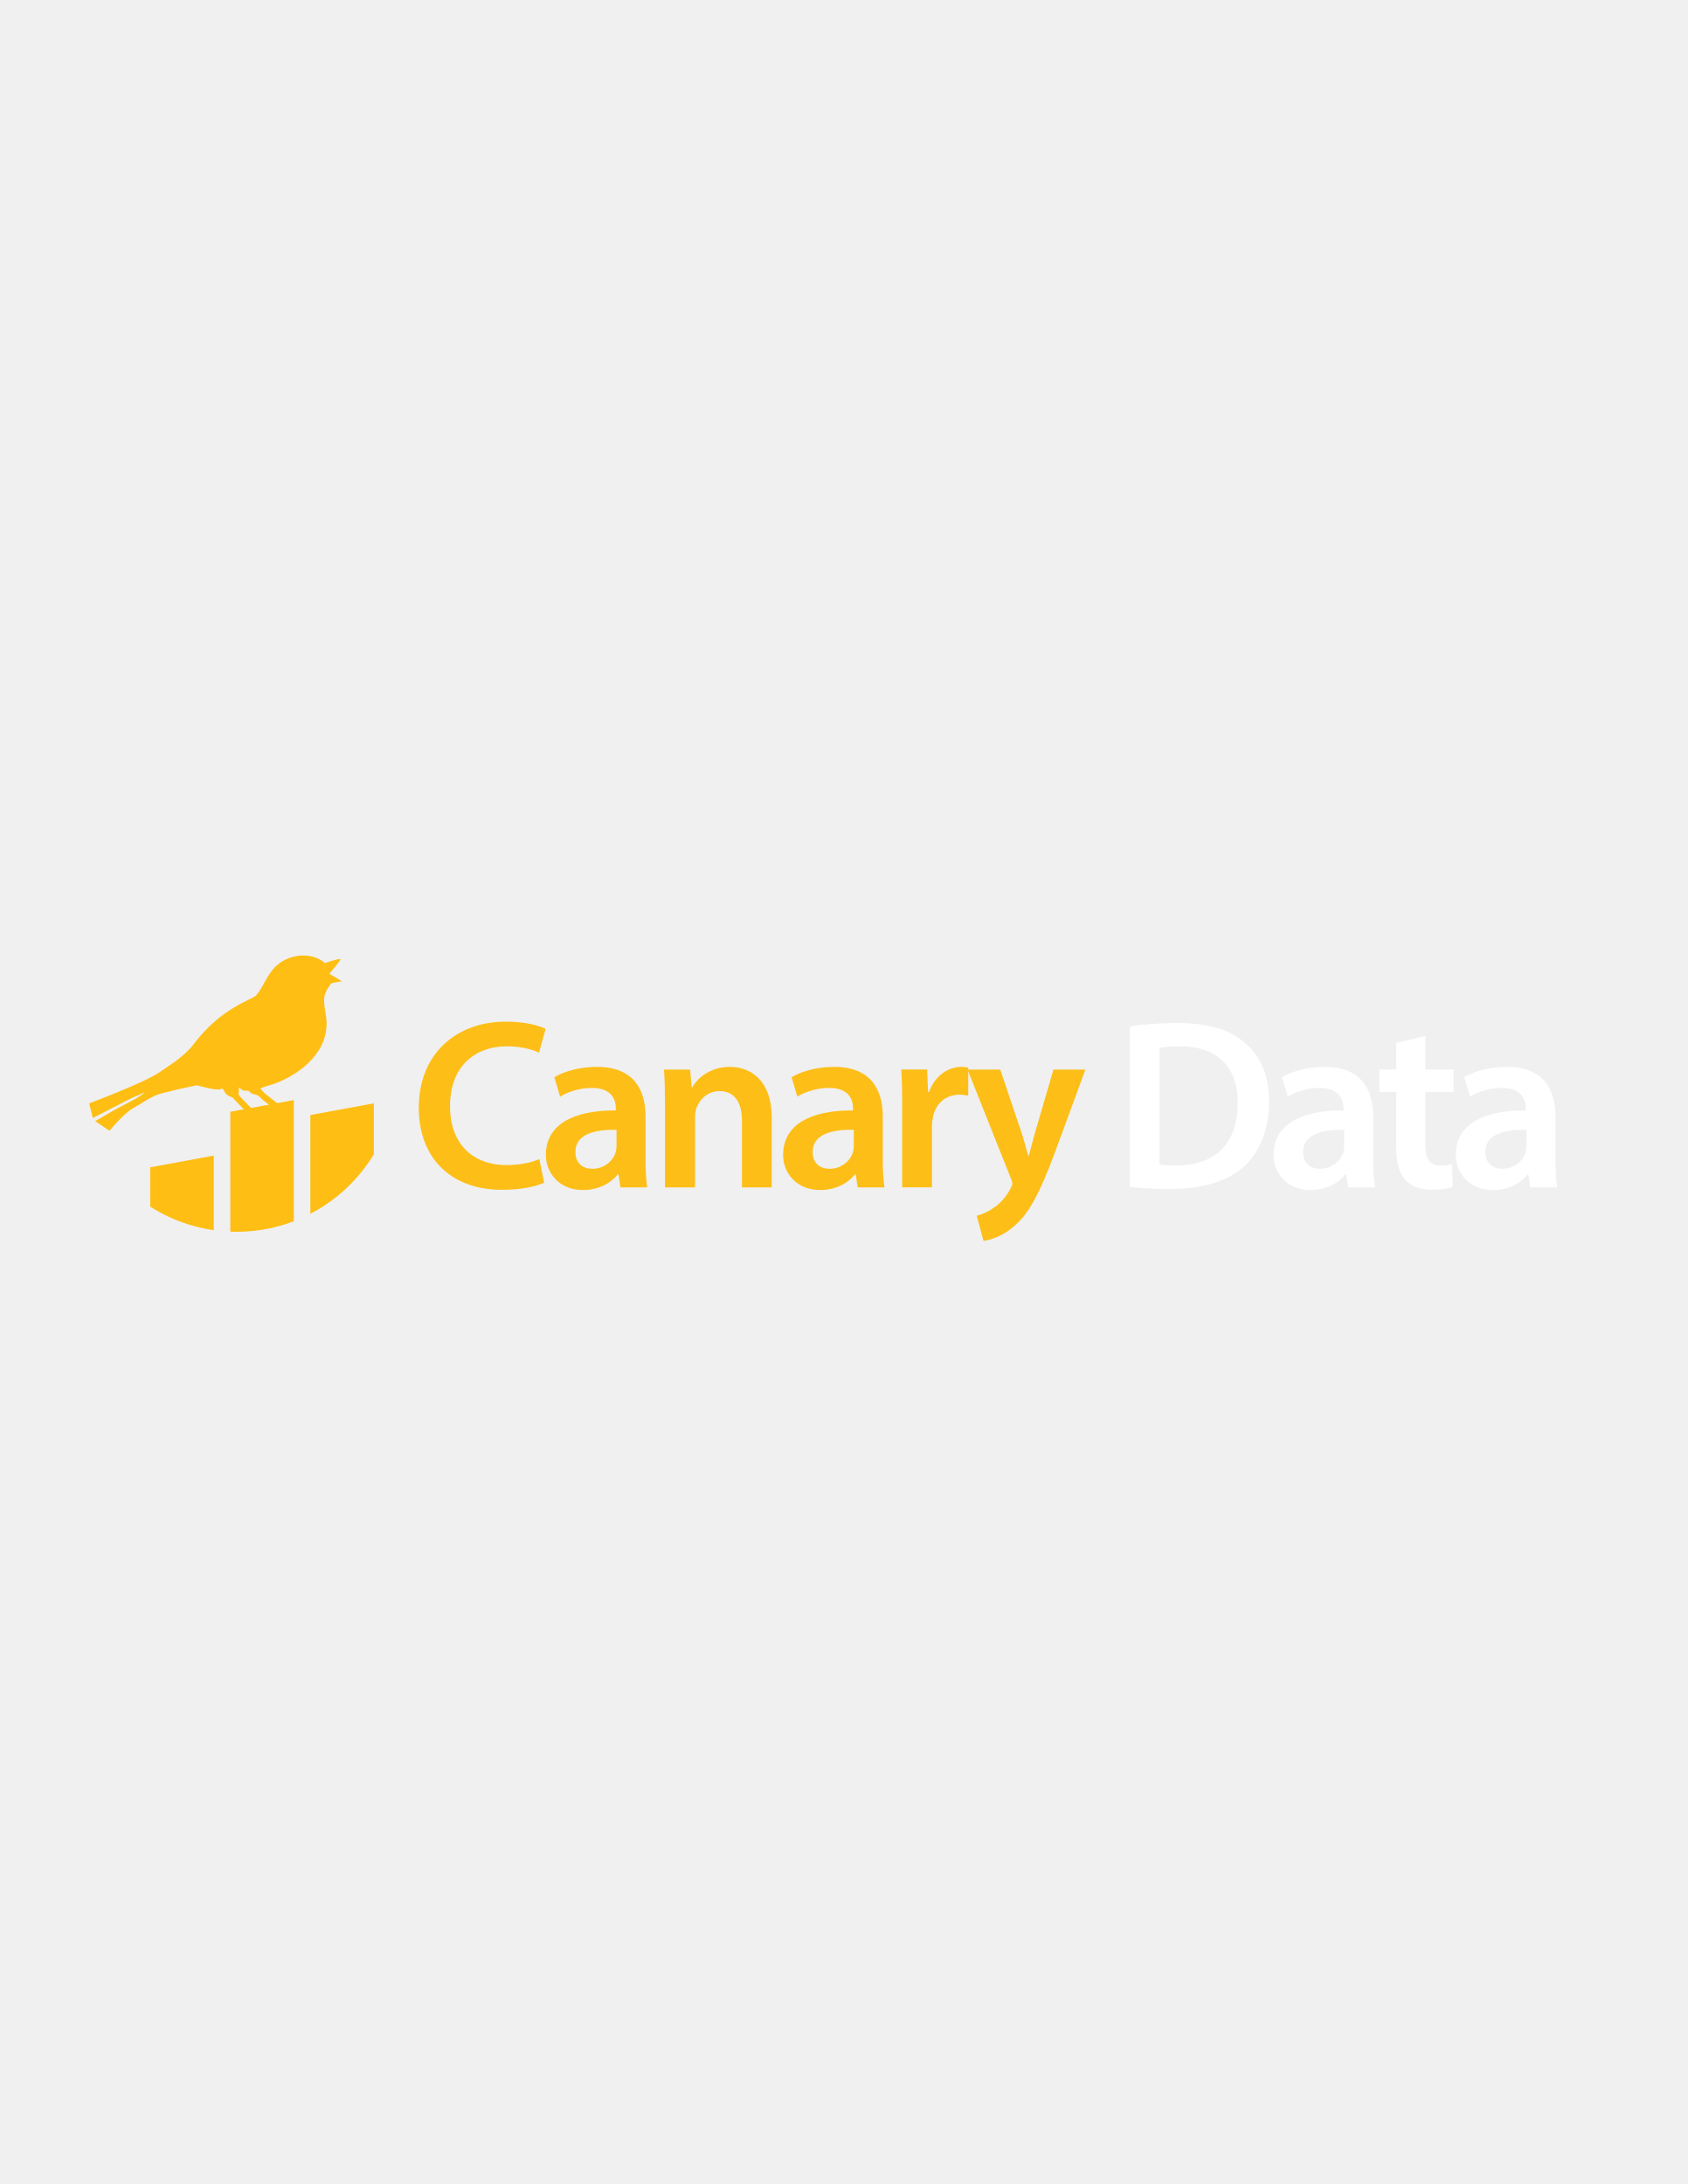
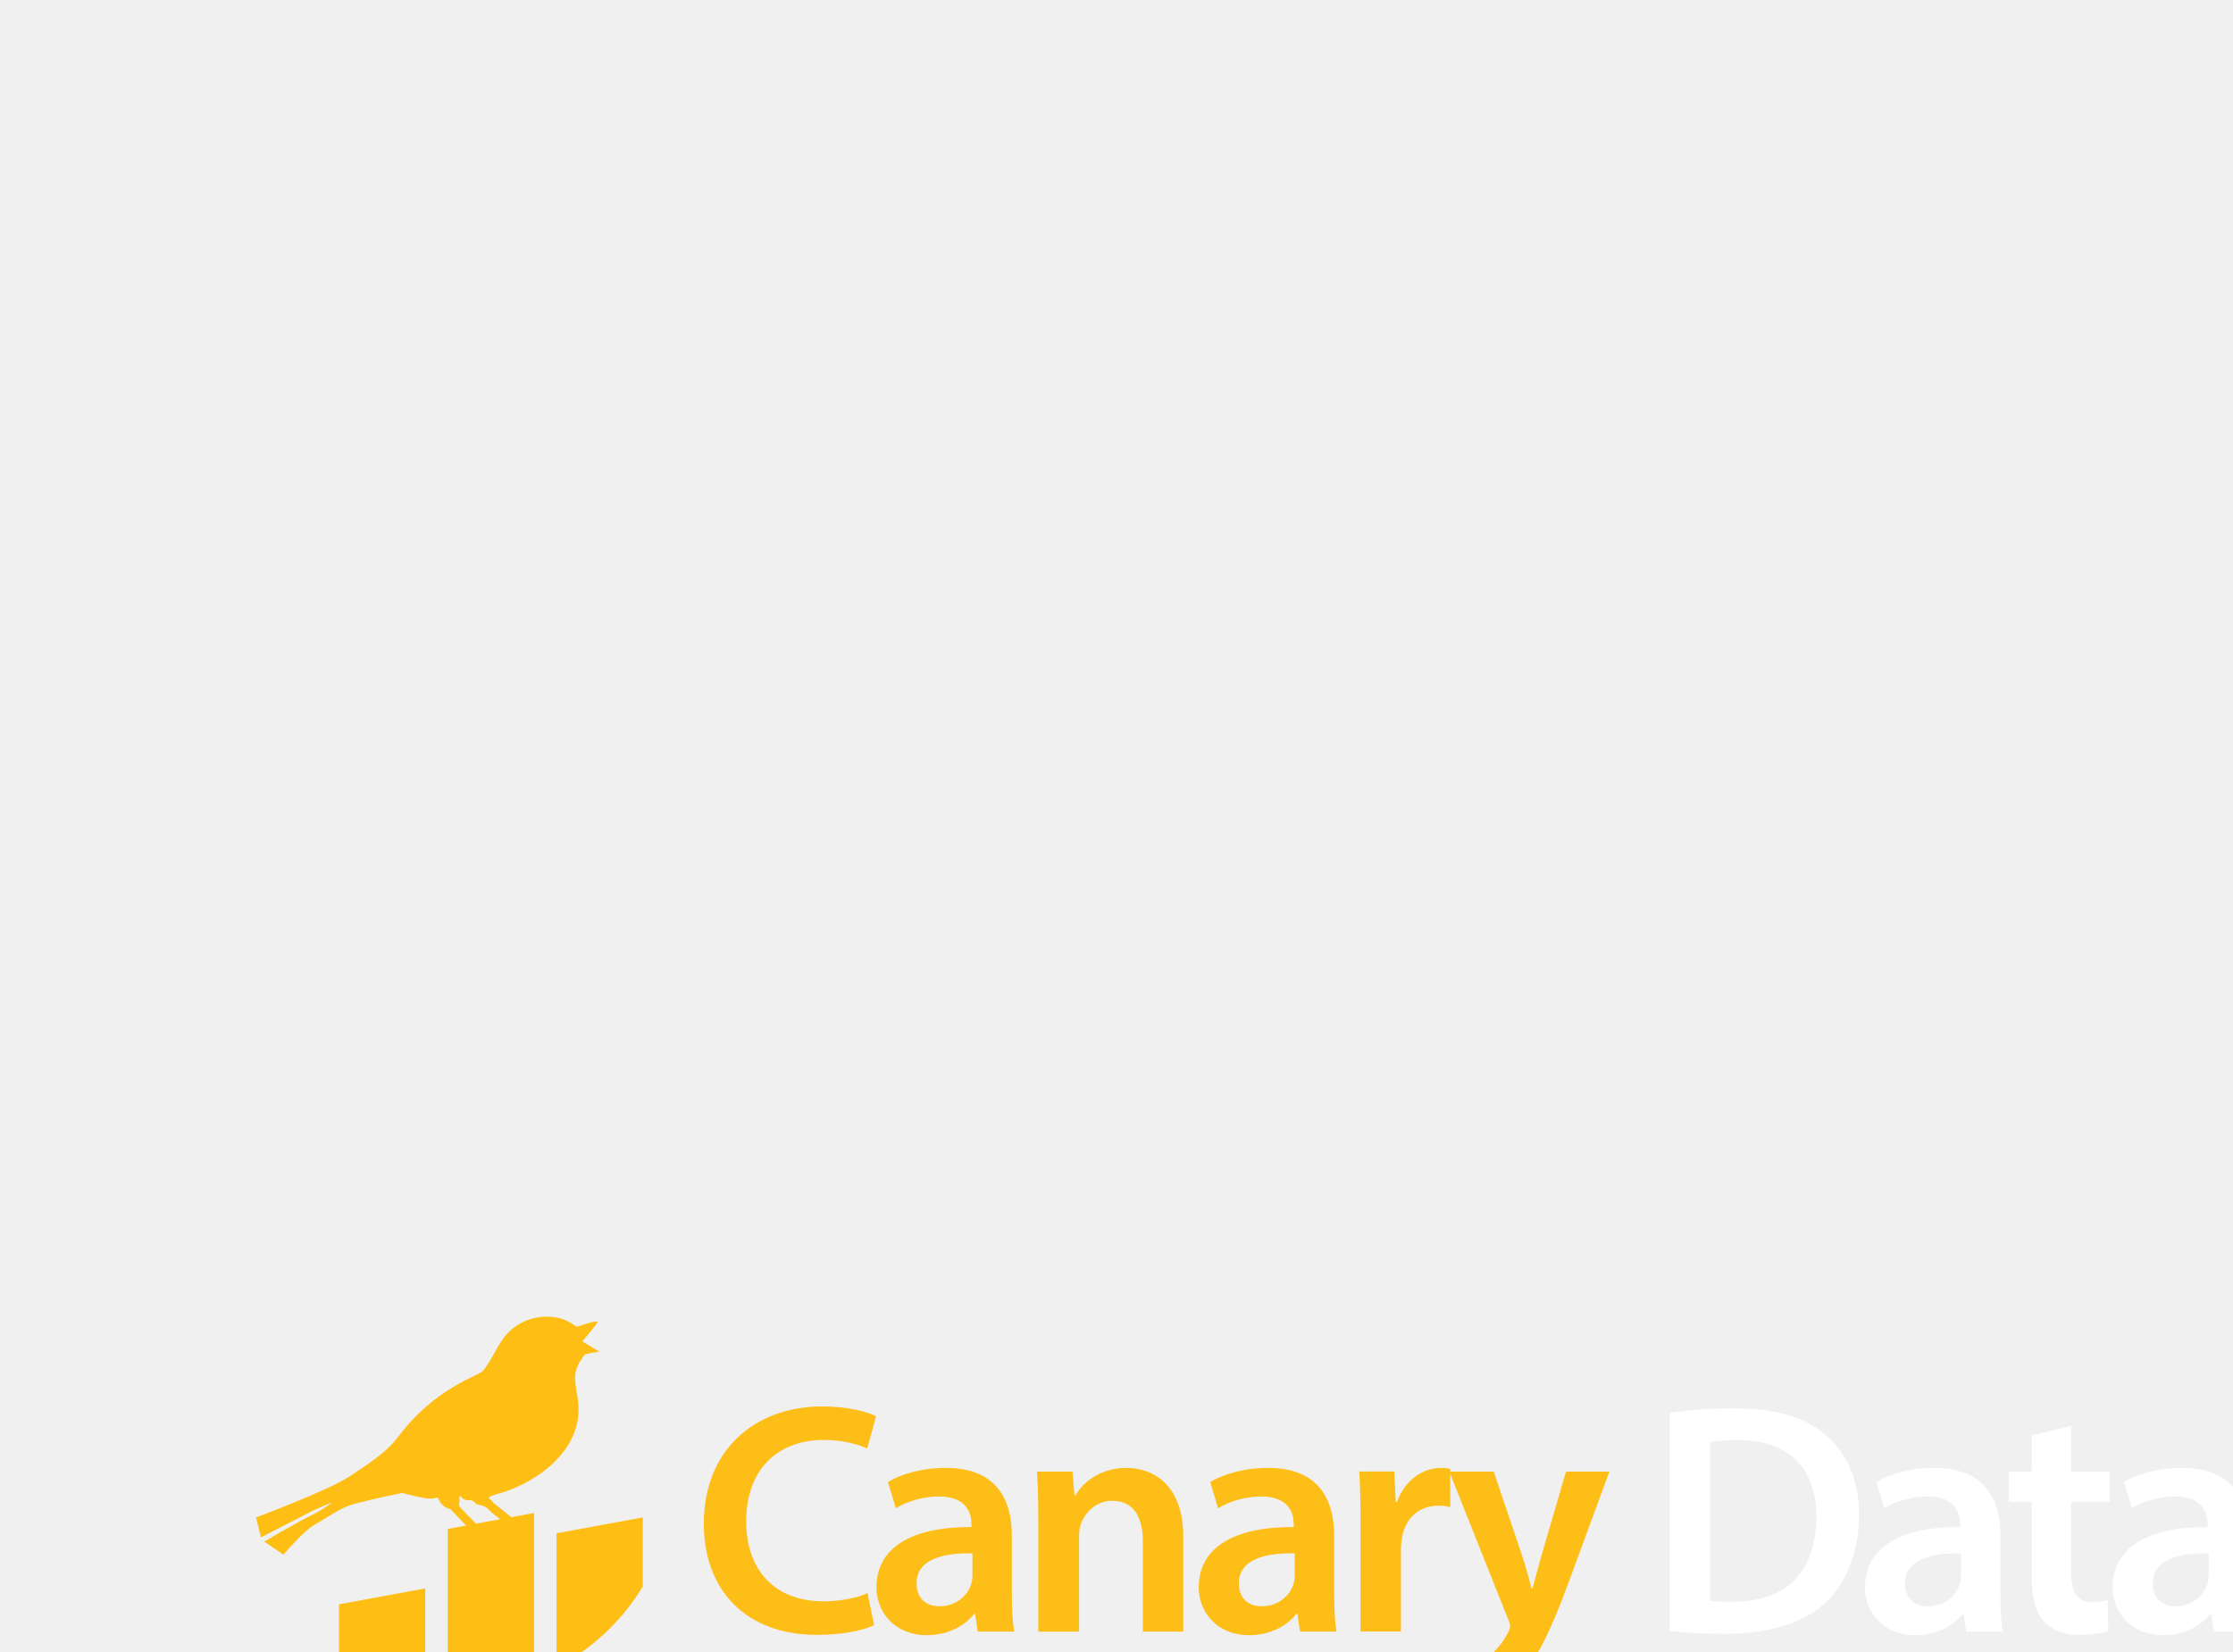
- <svg xmlns="http://www.w3.org/2000/svg" id="Layer_1" version="1.1" viewBox="0 0 612 792">
+ <svg xmlns="http://www.w3.org/2000/svg" id="Layer_1" version="1.1" viewBox="-36 -5 596 441">
  <defs>
    <style>
      .st0 {
        fill: #febe13;
      }

      .st1 {
        fill: #fff;
      }

      .st2 {
        fill: #fdbe17;
      }
    </style>
  </defs>
  <path class="st0" d="M135.56,418.56v-18.46l-23.02,4.25v35.81c.77-.4,1.53-.81,2.28-1.25,8.51-4.92,15.66-11.94,20.74-20.35Z" />
  <path class="st0" d="M83.51,403.18v43.47c.74.03,1.49.04,2.23.04,3.35,0,6.63-.28,9.83-.83,1.34-.23,2.67-.5,3.98-.82,2.39-.58,4.72-1.31,6.98-2.18v-43.94l-23.02,4.25Z" />
  <path class="st0" d="M54.48,423.31v14.26c2.11,1.34,4.3,2.56,6.58,3.63,4.77,2.24,9.89,3.85,15.26,4.72.39.06.78.12,1.18.18v-27.04l-23.02,4.25Z" />
  <path class="st0" d="M119.39,353.14s4.18-4.84,4.09-5.26c-.1-.45-3.77.74-5.61,1.37-5.14-4.38-13.59-3.26-18.19,1.48-2.98,3.07-4.12,7.08-6.8,10.25-1.26,1.49-12.56,4.27-22.62,17.62-3.3,4.38-8.17,7.32-12.73,10.42-5.56,3.77-25.2,11.1-25.2,11.1l1.32,5.31,13.88-7.14s5.21-2.31,5.06-2.19c-1.74,1.46-3.78,2.62-5.82,3.62-3.98,1.96-12.25,6.84-12.25,6.84l5.14,3.49s5.37-6.37,8.27-7.97c3.14-1.73,6.5-4.28,9.88-5.36.92-.29,1.86-.47,2.79-.73,0,0,0,0,0,0,4.53-1.2,9.44-2.09,10.66-2.42l3.63.88s.04.01.12.03c1.39.32,3.36.74,4.76.57.33-.04.69-.4,1.01-.2.11.07.64,1.11.82,1.36.71.99,1.54,1.39,2.69,1.75l5.57,5.85,2.76-.42s-3.86-3.91-4.46-4.55c-.34-.36-1.58-1.6-1.65-1.98-.09-.52.13-.79.16-1.21.02-.21-.26-1.32.16-1.22.2.05.6.62.9.79.81.47,1.22.21,2.04.3.68.08.94.78,1.52,1.06.43.21,1.01.23,1.47.38,1.28.43,1.71,1.15,2.62,1.98.28.26,4.57,3.52,4.57,3.52l2.63-.67s-5-4.11-6.68-5.39c-.59-.45-.32-.55-1.23-1.27-.41-.32.04-.56.45-.73,1.32-.54,2.95-.88,4.34-1.39,10.05-3.7,20.3-12.2,18.82-24.06-.33-2.64-1.28-6-.39-8.56.13-.38.77-1.83,1.01-2.06.34-.32.88-1.6,1.31-1.76.72-.27,3.79-.72,3.79-.72l-4.6-2.73Z" />
  <path class="st2" d="M197.31,428.84c-2.54,1.32-8.16,2.63-15.27,2.63-18.78,0-30.19-11.76-30.19-29.75,0-19.48,13.52-31.24,31.59-31.24,7.11,0,12.2,1.49,14.39,2.63l-2.37,8.6c-2.81-1.23-6.67-2.28-11.58-2.28-12.02,0-20.71,7.55-20.71,21.76,0,12.99,7.63,21.32,20.62,21.32,4.39,0,8.95-.88,11.76-2.19l1.75,8.51Z" />
  <path class="st2" d="M224.96,430.59l-.7-4.74h-.26c-2.63,3.33-7.11,5.7-12.64,5.7-8.6,0-13.43-6.23-13.43-12.72,0-10.79,9.57-16.24,25.36-16.15v-.7c0-2.81-1.14-7.46-8.69-7.46-4.21,0-8.6,1.32-11.5,3.16l-2.11-7.02c3.16-1.93,8.69-3.77,15.44-3.77,13.69,0,17.64,8.69,17.64,17.99v15.44c0,3.86.18,7.63.61,10.27h-9.74ZM223.56,409.71c-7.63-.18-14.92,1.49-14.92,7.99,0,4.21,2.72,6.14,6.14,6.14,4.3,0,7.46-2.81,8.42-5.88.26-.79.35-1.67.35-2.37v-5.88Z" />
  <path class="st2" d="M241.12,400.58c0-4.92-.09-9.04-.35-12.72h9.48l.53,6.4h.26c1.84-3.33,6.49-7.37,13.6-7.37,7.46,0,15.18,4.83,15.18,18.34v25.36h-10.79v-24.13c0-6.14-2.28-10.79-8.16-10.79-4.3,0-7.28,3.07-8.42,6.32-.35.96-.44,2.28-.44,3.51v25.1h-10.88v-30.01Z" />
  <path class="st2" d="M310.98,430.59l-.7-4.74h-.26c-2.63,3.33-7.11,5.7-12.64,5.7-8.6,0-13.43-6.23-13.43-12.72,0-10.79,9.57-16.24,25.36-16.15v-.7c0-2.81-1.14-7.46-8.69-7.46-4.21,0-8.6,1.32-11.5,3.16l-2.11-7.02c3.16-1.93,8.69-3.77,15.44-3.77,13.69,0,17.64,8.69,17.64,17.99v15.44c0,3.86.18,7.63.61,10.27h-9.74ZM309.58,409.71c-7.63-.18-14.92,1.49-14.92,7.99,0,4.21,2.72,6.14,6.14,6.14,4.3,0,7.46-2.81,8.42-5.88.26-.79.35-1.67.35-2.37v-5.88Z" />
  <path class="st2" d="M327.13,401.63c0-5.79-.09-9.92-.35-13.78h9.39l.35,8.16h.35c2.11-6.05,7.11-9.12,11.67-9.12,1.05,0,1.67.09,2.54.26v10.18c-.88-.18-1.84-.35-3.16-.35-5.18,0-8.69,3.33-9.65,8.16-.18.97-.35,2.1-.35,3.33v22.11h-10.79v-28.96Z" />
  <path class="st2" d="M362.68,387.86l7.72,22.9c.88,2.63,1.76,5.88,2.37,8.34h.26c.7-2.46,1.49-5.62,2.28-8.42l6.67-22.82h11.58l-10.71,29.13c-5.88,15.97-9.83,23.08-14.92,27.47-4.21,3.77-8.6,5.18-11.32,5.53l-2.46-9.13c1.84-.44,4.12-1.4,6.32-2.98,2.02-1.32,4.39-3.86,5.88-6.76.44-.79.7-1.4.7-1.93,0-.44-.09-1.05-.61-2.1l-15.62-39.23h11.85Z" />
  <path class="st1" d="M409.64,372.23c4.74-.79,10.79-1.23,17.2-1.23,11.06,0,18.69,2.28,24.13,6.84,5.7,4.65,9.21,11.67,9.21,21.76s-3.6,18.43-9.21,23.52c-5.88,5.35-15.27,8.07-26.76,8.07-6.32,0-11.06-.35-14.57-.79v-58.18ZM420.43,422.34c1.49.26,3.77.26,5.97.26,14.04.09,22.38-7.63,22.38-22.64.09-13.07-7.46-20.53-20.97-20.53-3.42,0-5.88.26-7.37.61v42.3Z" />
  <path class="st1" d="M488.81,430.59l-.7-4.74h-.26c-2.63,3.33-7.11,5.7-12.64,5.7-8.6,0-13.43-6.23-13.43-12.72,0-10.79,9.57-16.24,25.36-16.15v-.7c0-2.81-1.14-7.46-8.69-7.46-4.21,0-8.6,1.32-11.5,3.16l-2.11-7.02c3.16-1.93,8.69-3.77,15.44-3.77,13.69,0,17.64,8.69,17.64,17.99v15.44c0,3.86.18,7.63.61,10.27h-9.74ZM487.4,409.71c-7.63-.18-14.92,1.49-14.92,7.99,0,4.21,2.72,6.14,6.14,6.14,4.3,0,7.46-2.81,8.42-5.88.26-.79.35-1.67.35-2.37v-5.88Z" />
  <path class="st1" d="M516.81,375.66v12.2h10.27v8.07h-10.27v18.87c0,5.18,1.4,7.9,5.53,7.9,1.84,0,3.25-.26,4.21-.53l.18,8.25c-1.58.61-4.39,1.05-7.81,1.05-3.95,0-7.28-1.32-9.3-3.51-2.28-2.46-3.34-6.32-3.34-11.93v-20.1h-6.14v-8.07h6.14v-9.65l10.53-2.55Z" />
  <path class="st1" d="M554.9,430.59l-.7-4.74h-.26c-2.63,3.33-7.11,5.7-12.64,5.7-8.6,0-13.43-6.23-13.43-12.72,0-10.79,9.57-16.24,25.36-16.15v-.7c0-2.81-1.14-7.46-8.69-7.46-4.21,0-8.6,1.32-11.5,3.16l-2.11-7.02c3.16-1.93,8.69-3.77,15.44-3.77,13.69,0,17.64,8.69,17.64,17.99v15.44c0,3.86.18,7.63.61,10.27h-9.74ZM553.5,409.71c-7.63-.18-14.92,1.49-14.92,7.99,0,4.21,2.72,6.14,6.14,6.14,4.3,0,7.46-2.81,8.42-5.88.26-.79.35-1.67.35-2.37v-5.88Z" />
</svg>
